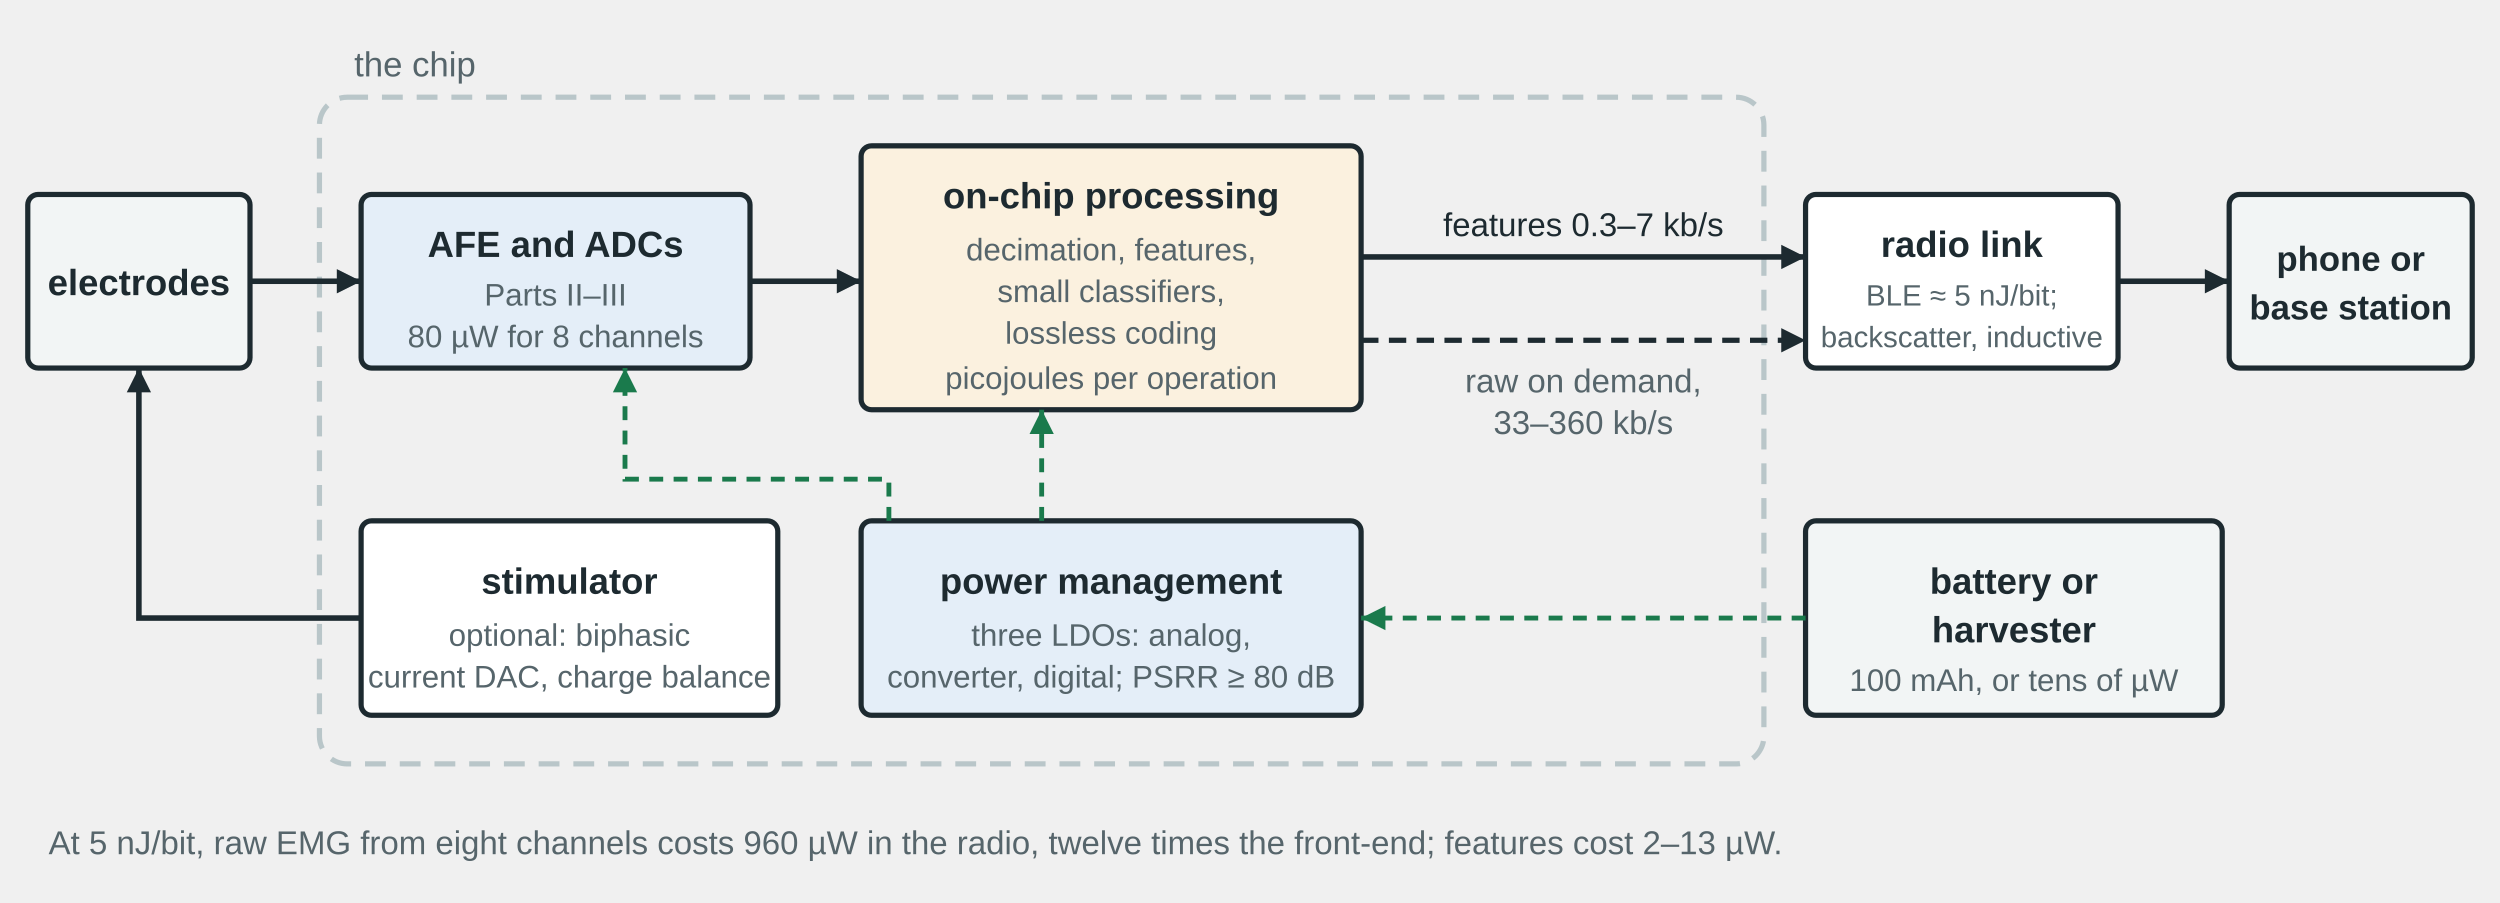
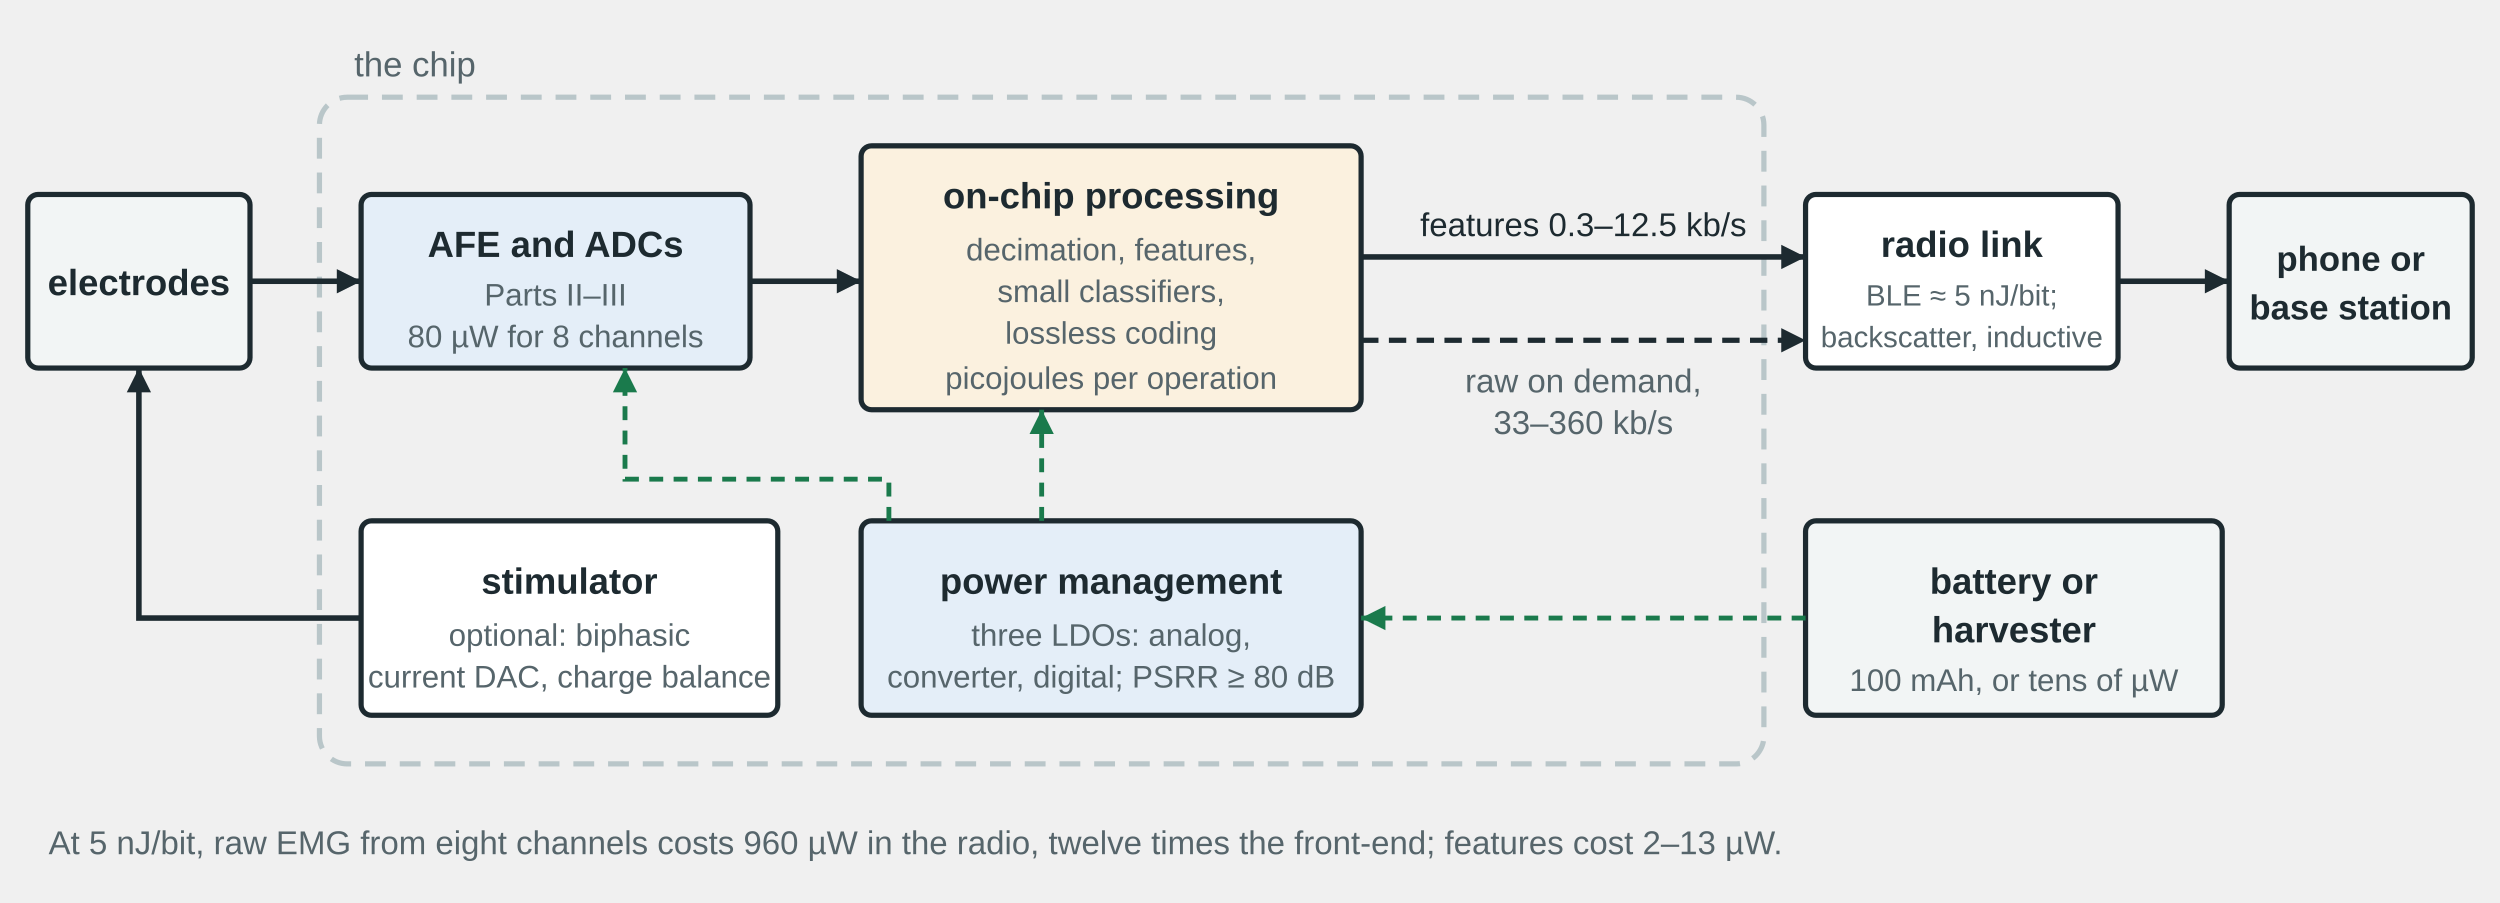
<svg xmlns="http://www.w3.org/2000/svg" viewBox="0 0 720 260" width="720" height="260" font-family="'Libre Franklin', 'Helvetica Neue', Arial, sans-serif">
  <defs>
    <marker id="sy" viewBox="0 0 10 10" refX="10" refY="5" markerUnits="userSpaceOnUse" markerWidth="7" markerHeight="7" orient="auto">
      <path d="M0 0 L10 5 L0 10 z" fill="#1D2A30" />
    </marker>
    <marker id="sg" viewBox="0 0 10 10" refX="10" refY="5" markerUnits="userSpaceOnUse" markerWidth="7" markerHeight="7" orient="auto">
      <path d="M0 0 L10 5 L0 10 z" fill="#1A7A4C" />
    </marker>
  </defs>
  <rect x="92" y="28" width="416" height="192" rx="8" fill="none" stroke="#B9C6C9" stroke-width="1.5" stroke-dasharray="6 4" />
  <text x="102" y="22" font-size="10" fill="#56656B">the chip</text>
  <g stroke="#1D2A30" stroke-width="1.5">
    <rect x="8" y="56" width="64" height="50" rx="3" fill="#F2F5F5" />
    <rect x="104" y="56" width="112" height="50" rx="3" fill="#E4EEF8" />
    <rect x="248" y="42" width="144" height="76" rx="3" fill="#FBF1DF" />
    <rect x="520" y="56" width="90" height="50" rx="3" fill="#fff" />
    <rect x="642" y="56" width="70" height="50" rx="3" fill="#F2F5F5" />
    <rect x="104" y="150" width="120" height="56" rx="3" fill="#fff" />
    <rect x="248" y="150" width="144" height="56" rx="3" fill="#E4EEF8" />
    <rect x="520" y="150" width="120" height="56" rx="3" fill="#F2F5F5" />
  </g>
  <g font-size="10.5" font-weight="700" fill="#1D2A30" text-anchor="middle">
    <text x="40" y="85">electrodes</text>
    <text x="160" y="74">AFE and ADCs</text>
    <text x="320" y="60">on-chip processing</text>
    <text x="565" y="74">radio link</text>
    <text x="677" y="78" font-size="10">phone or</text>
    <text x="677" y="92" font-size="10">base station</text>
    <text x="164" y="171">stimulator</text>
    <text x="320" y="171">power management</text>
    <text x="580" y="171">battery or</text>
    <text x="580" y="185">harvester</text>
  </g>
  <g font-size="9" fill="#56656B" text-anchor="middle">
    <text x="160" y="88">Parts II–III</text>
    <text x="160" y="100">80 µW for 8 channels</text>
    <text x="320" y="75">decimation, features,</text>
    <text x="320" y="87">small classifiers,</text>
    <text x="320" y="99">lossless coding</text>
    <text x="320" y="112">picojoules per operation</text>
    <text x="565" y="88" font-size="8.5">BLE ≈ 5 nJ/bit;</text>
    <text x="565" y="100" font-size="8.5">backscatter, inductive</text>
    <text x="164" y="186">optional: biphasic</text>
    <text x="164" y="198">current DAC, charge balance</text>
    <text x="320" y="186">three LDOs: analog,</text>
    <text x="320" y="198">converter, digital; PSRR ≥ 80 dB</text>
    <text x="580" y="199">100 mAh, or tens of µW</text>
  </g>
  <g stroke="#1D2A30" stroke-width="1.6" fill="none">
    <path d="M72 81 H104" marker-end="url(#sy)" />
    <path d="M216 81 H248" marker-end="url(#sy)" />
    <path d="M392 74 H520" marker-end="url(#sy)" />
    <path d="M610 81 H642" marker-end="url(#sy)" />
    <path d="M104 178 H40 V106" marker-end="url(#sy)" />
  </g>
  <path d="M392 98 H520" stroke="#1D2A30" stroke-width="1.5" stroke-dasharray="5 3" fill="none" marker-end="url(#sy)" />
-   <text x="456" y="68" font-size="9.5" fill="#1D2A30" text-anchor="middle">features 0.3–7 kb/s</text>
+   <text x="456" y="68" font-size="9.5" fill="#1D2A30" text-anchor="middle">features 0.3–12.5 kb/s</text>
  <text x="456" y="113" font-size="9.5" fill="#56656B" text-anchor="middle">raw on demand,</text>
  <text x="456" y="125" font-size="9.5" fill="#56656B" text-anchor="middle">33–360 kb/s</text>
  <g stroke="#1A7A4C" stroke-width="1.4" stroke-dasharray="4 3" fill="none">
    <path d="M520 178 H392" marker-end="url(#sg)" />
    <path d="M300 150 V118" marker-end="url(#sg)" />
    <path d="M256 150 V138 H180 V106" marker-end="url(#sg)" />
  </g>
  <text x="14" y="246" font-size="9.5" fill="#56656B">At 5 nJ/bit, raw EMG from eight channels costs 960 µW in the radio, twelve times the front-end; features cost 2–13 µW.</text>
</svg>
